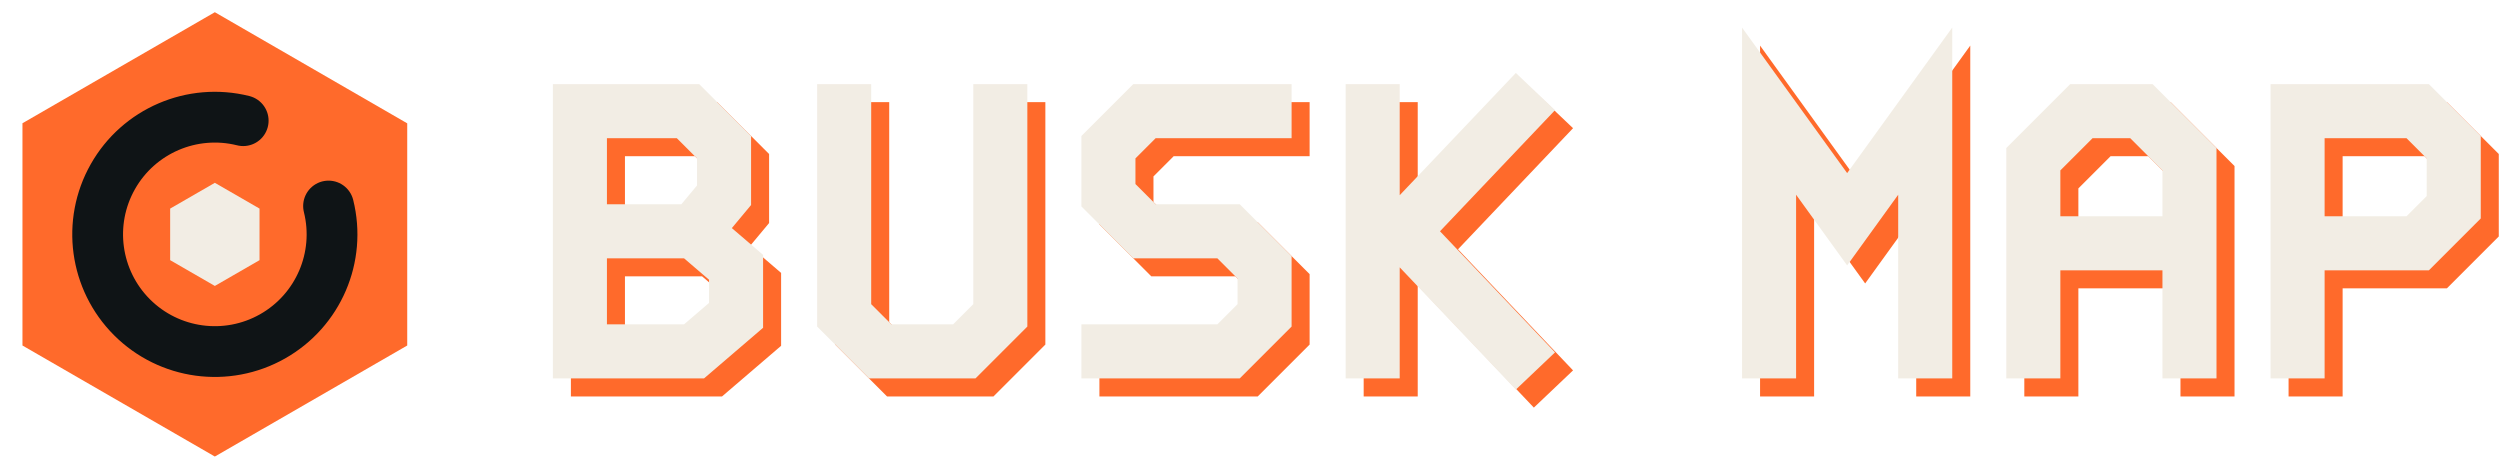
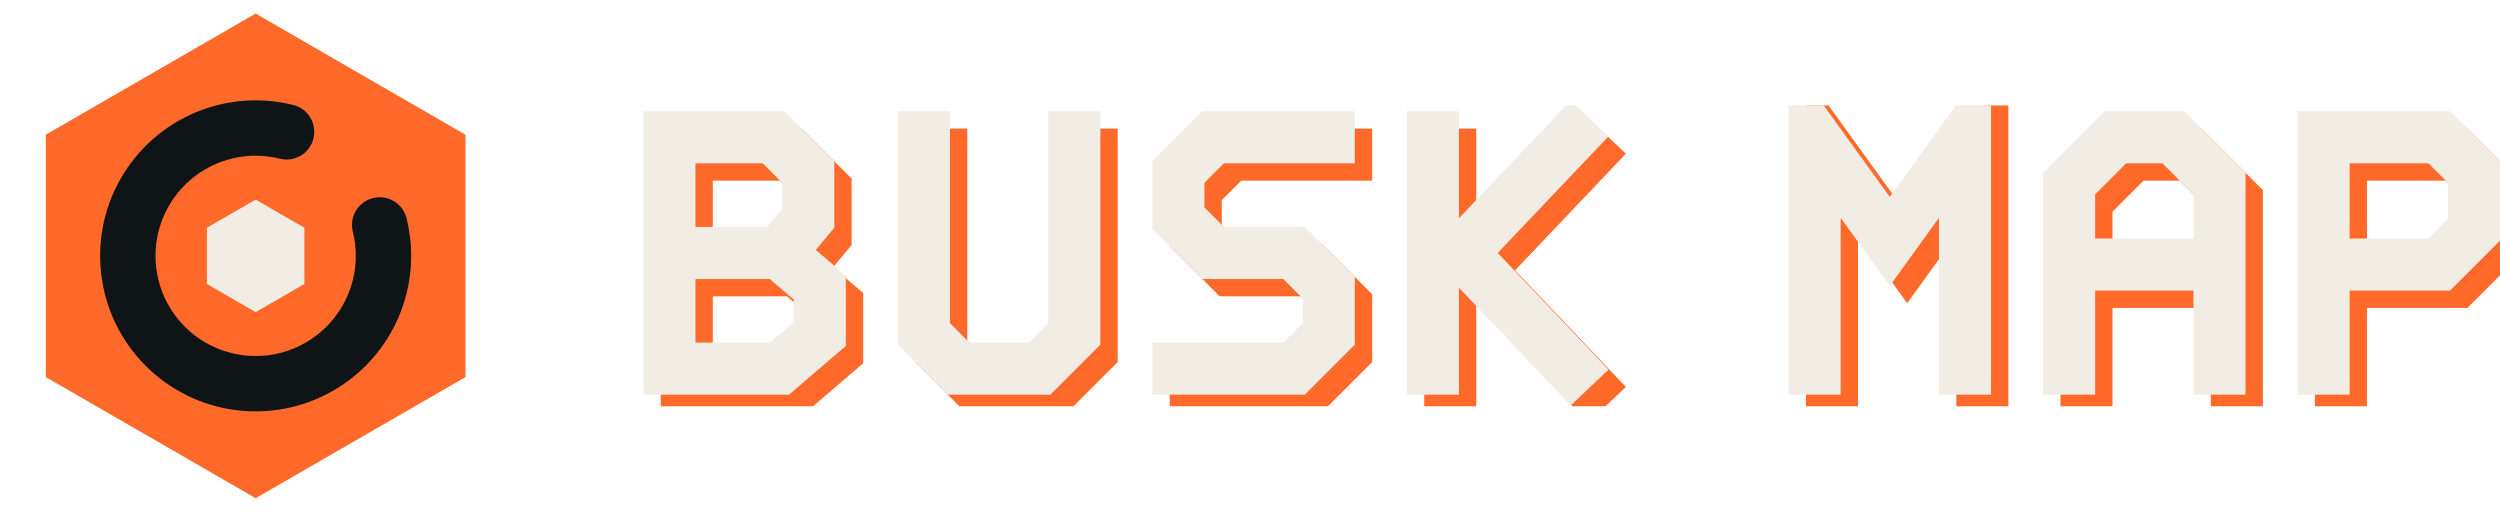
- <svg xmlns="http://www.w3.org/2000/svg" viewBox="2 0 256 48" width="256" height="48" role="img" aria-label="Busk Map">
-   <polygon points="24.00,1.25 43.70,12.63 43.70,35.38 24.00,46.75 4.30,35.38 4.30,12.62" fill="#ff6a2b" stroke-linejoin="miter" />
-   <g transform="translate(4.8 4.8) scale(0.8)">
-     <path d="M38.554 20.371A15 15 0 1 1 27.629 9.446" fill="none" stroke="#0f1416" stroke-width="6.5" stroke-linecap="round" />
-     <polygon points="24.00,17.40 29.72,20.70 29.72,27.30 24.00,30.60 18.28,27.30 18.28,20.70" fill="#f2ede4" />
-   </g>
-   <g transform="translate(58 8) scale(0.615)">
+ <svg xmlns="http://www.w3.org/2000/svg" viewBox="0 0 234.70 48" width="469" height="96" role="img" aria-label="Busk Map">
+   <svg x="0" y="0" width="48" height="48" viewBox="0 0 48 48">
+     <polygon points="24.00,1.25 43.70,12.63 43.70,35.38 24.00,46.75 4.30,35.38 4.30,12.62" fill="#ff6a2b" stroke-linejoin="miter" />
+     <g transform="translate(4.8 4.8) scale(0.8)">
+       <path d="M38.554 20.371A15 15 0 1 1 27.629 9.446" fill="none" stroke="#0f1416" stroke-width="6.5" stroke-linecap="round" />
+       <polygon points="24.00,17.40 29.72,20.70 29.72,27.30 24.00,30.60 18.28,27.30 18.28,20.70" fill="#f2ede4" />
+     </g>
+   </svg>
+   <svg x="59.86" y="9.88" width="174.84" height="28.24" viewBox="0 0 322 52">
    <g transform="translate(3 3)" fill="none" stroke="#ff6a2b" stroke-width="9" stroke-linejoin="miter" stroke-linecap="square">
      <path transform="translate(5.5 5.5)" d="M0 0H18L24 6V14L19 20H0M19 20L26 26V34L19 40H0M0 0V40" />
      <path transform="translate(49.5 5.5)" d="M0 0V34L6 40H20L26 34V0" />
      <path transform="translate(93.5 5.5)" d="M26 0H6L0 6V14L6 20H20L26 26V34L20 40H0" />
      <path transform="translate(137.5 5.5)" d="M0 0V40M24 0L5 20L24 40" />
      <path transform="translate(203.5 5.5)" d="M0 40V0L13 18L26 0V40" />
      <path transform="translate(247.5 5.5)" d="M0 40V8L8 0H18L26 8V40M0 22H26" />
      <path transform="translate(291.5 5.5)" d="M0 40V0H20L26 6V16L20 22H0" />
    </g>
    <g transform="translate(0 0)" fill="none" stroke="#f2ede4" stroke-width="9" stroke-linejoin="miter" stroke-linecap="square">
      <path transform="translate(5.5 5.5)" d="M0 0H18L24 6V14L19 20H0M19 20L26 26V34L19 40H0M0 0V40" />
      <path transform="translate(49.5 5.5)" d="M0 0V34L6 40H20L26 34V0" />
      <path transform="translate(93.5 5.5)" d="M26 0H6L0 6V14L6 20H20L26 26V34L20 40H0" />
      <path transform="translate(137.5 5.5)" d="M0 0V40M24 0L5 20L24 40" />
      <path transform="translate(203.5 5.5)" d="M0 40V0L13 18L26 0V40" />
      <path transform="translate(247.5 5.5)" d="M0 40V8L8 0H18L26 8V40M0 22H26" />
      <path transform="translate(291.5 5.5)" d="M0 40V0H20L26 6V16L20 22H0" />
    </g>
-   </g>
+   </svg>
</svg>
